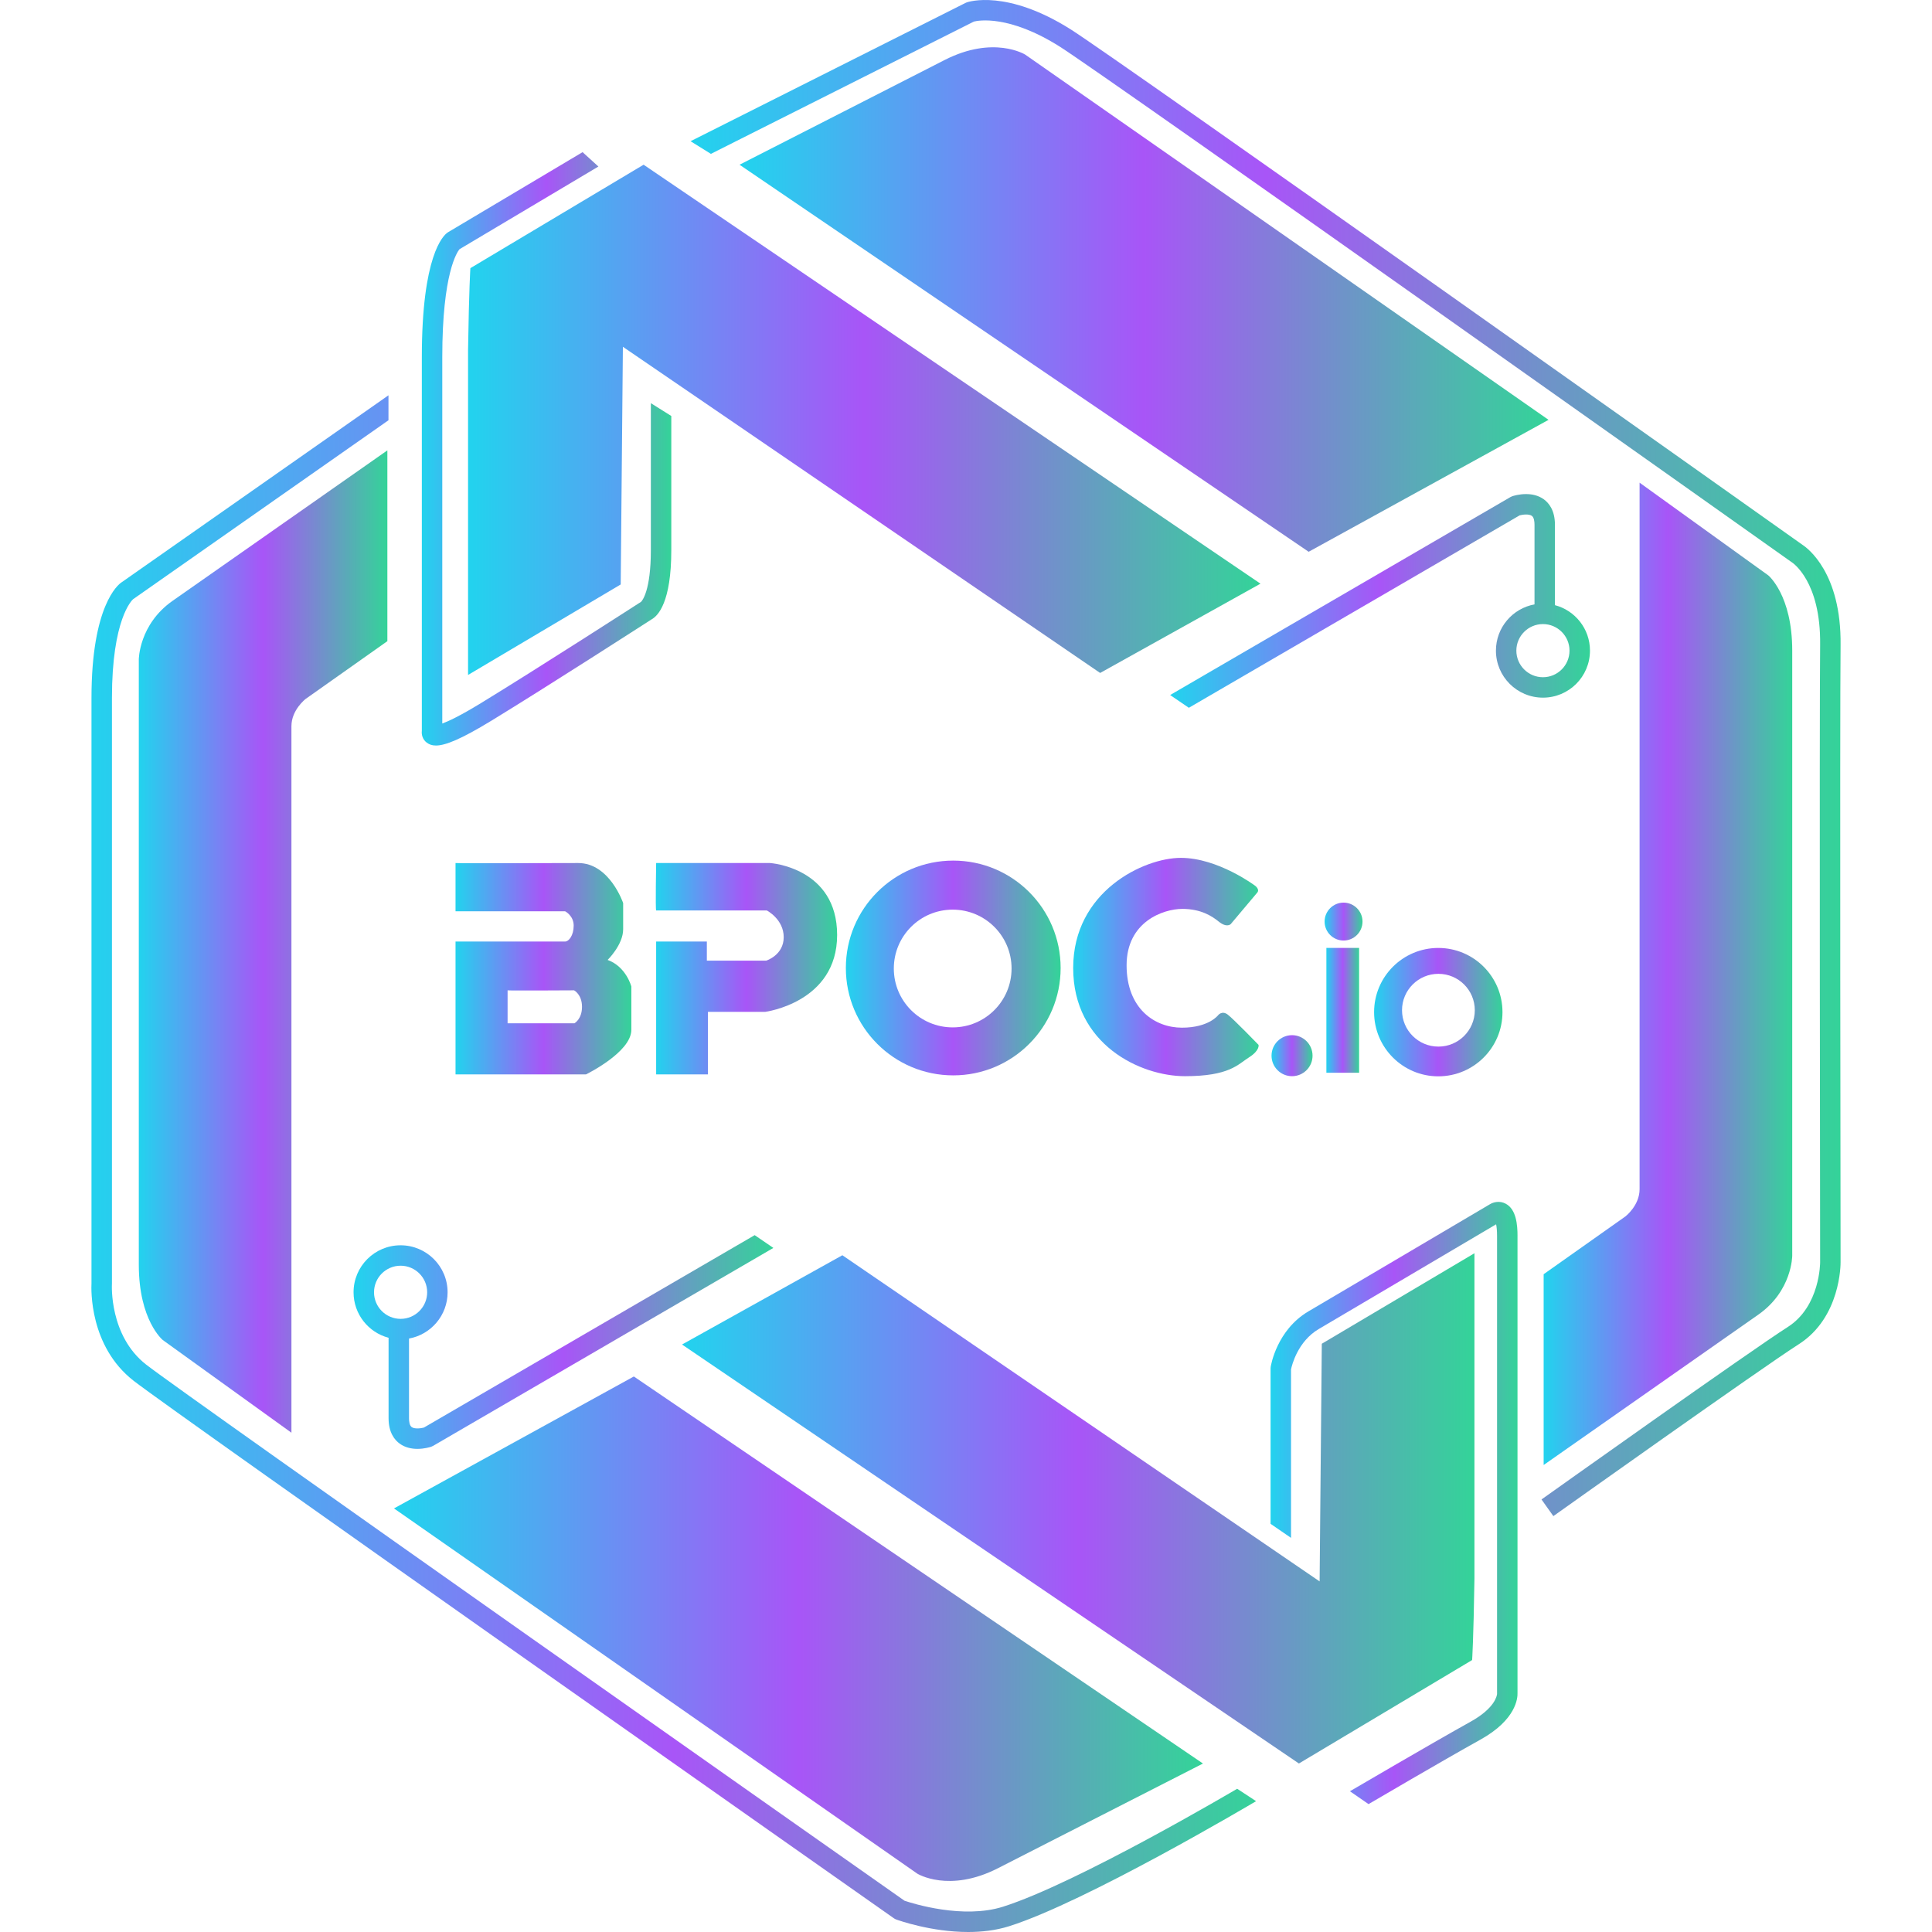
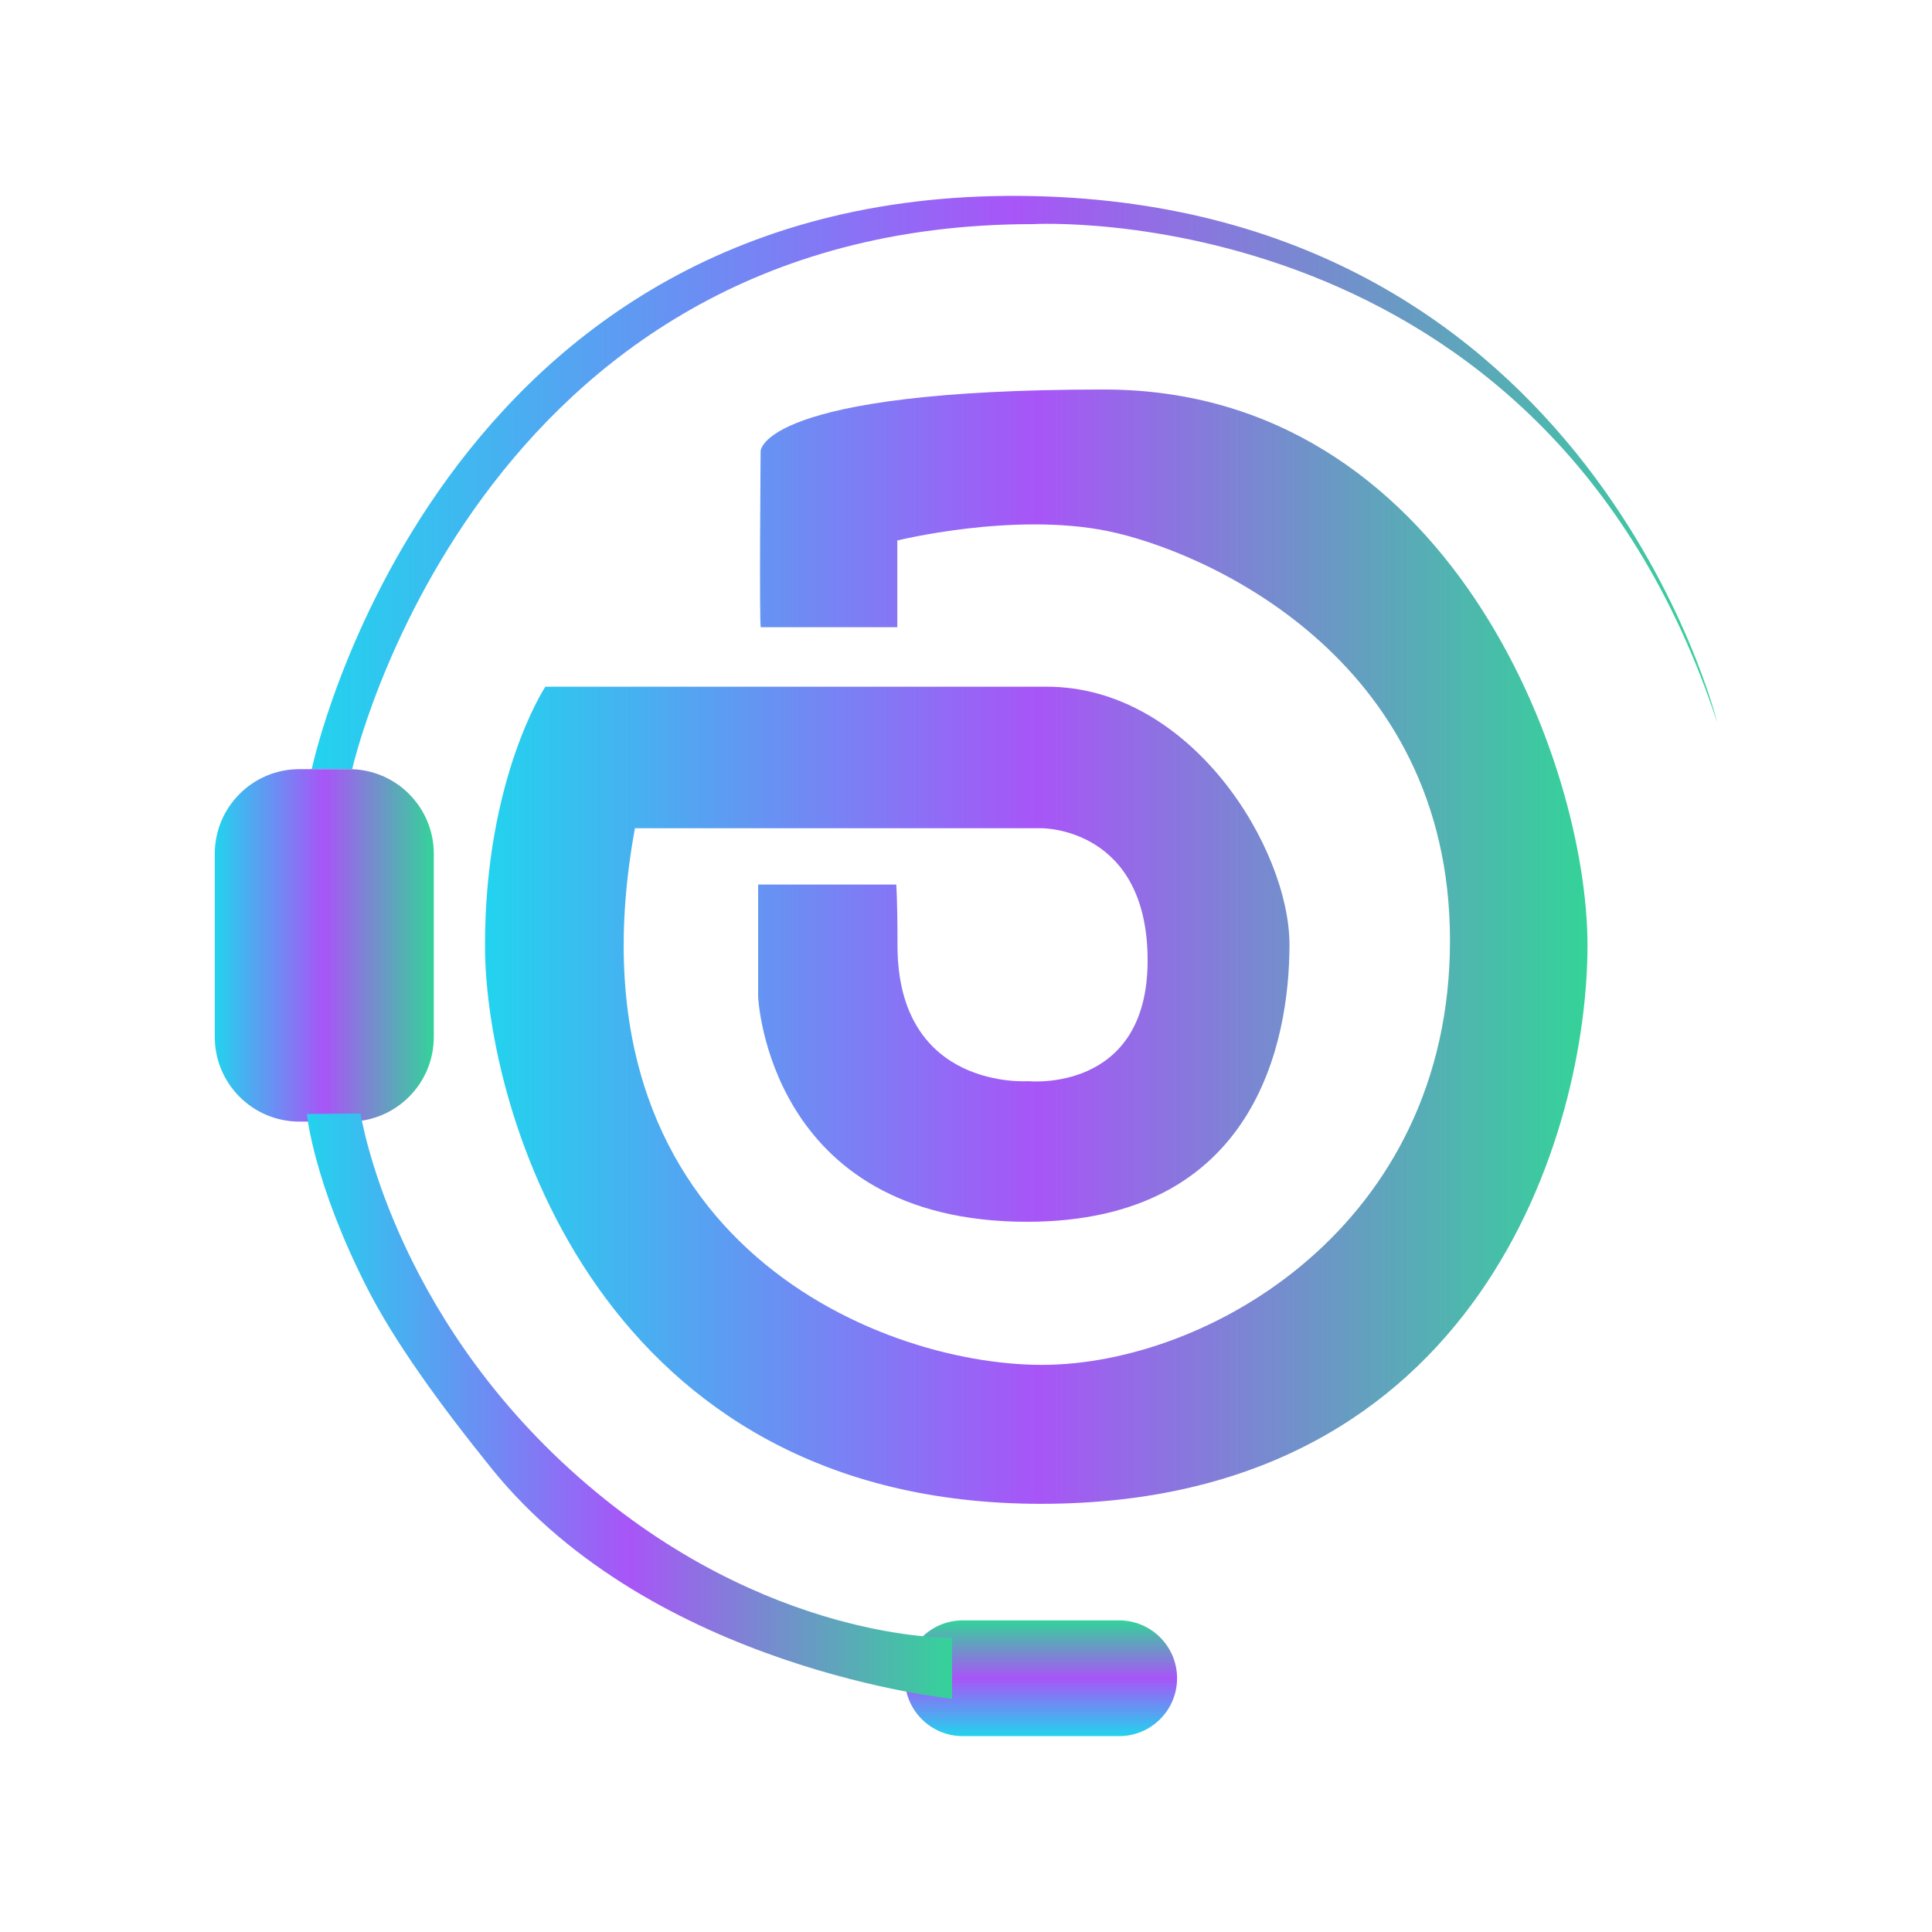
- <svg xmlns="http://www.w3.org/2000/svg" width="32" height="32" viewBox="0 0 855.66 945.08">
+ <svg xmlns="http://www.w3.org/2000/svg" width="32" height="32" viewBox="0 0 1242.1 1223.6">
  <defs>
    <linearGradient id="faviconGradient" x1="0%" y1="0%" x2="100%" y2="0%">
      <stop offset="0%" stop-color="#22d3ee" />
      <stop offset="50%" stop-color="#a855f7" />
      <stop offset="100%" stop-color="#34d399" />
    </linearGradient>
  </defs>
  <g>
-     <path fill="url(#faviconGradient)" d="M259.99,169.64l233.46,159.55,78.43-43.67L270.12,80.57l-84.73,50.6s-.68,9.66-1.14,40.07v158.93l74.67-44.27,1.07-116.27Z" />
-     <path fill="url(#faviconGradient)" d="M600.81,773.58l-233.46-159.55-78.43,43.67,301.76,204.95,84.73-50.6s.68-9.66,1.14-40.07v-158.93l-74.67,44.27-1.07,116.27Z" />
-     <path fill="url(#faviconGradient)" d="M23.19,322.71v296c0,27.2,11.73,36.8,11.73,36.8l62.93,45.33v-345.6c0-8,6.93-13.33,6.93-13.33l40-28.27v-93.33s-90.04,63.06-105.07,73.6c-16.53,11.6-16.53,28.8-16.53,28.8Z" />
-     <path fill="url(#faviconGradient)" d="M820.26,281.44l-62.93-45.33v345.6c0,8-6.93,13.33-6.93,13.33l-40,28.27v93.33s90.04-63.06,105.07-73.6c16.53-11.6,16.53-28.8,16.53-28.8v-296c0-27.2-11.73-36.8-11.73-36.8Z" />
-     <path fill="url(#faviconGradient)" d="M712.79,205.37L456.79,26.71s-15.47-9.6-39.47,2.67c-24,12.27-100.27,51.2-100.27,51.2l278.4,189.33,117.33-64.53Z" />
-     <path fill="url(#faviconGradient)" d="M148.01,737.87l256,178.67s15.47,9.6,39.47-2.67c24-12.27,100.27-51.2,100.27-51.2l-278.4-189.33-117.33,64.53Z" />
-     <path fill="url(#faviconGradient)" d="M264.12,503.77v-21.2s-2.5-9.7-11.6-13c0,0,7.6-7.4,7.6-15v-12.8s-6.6-19.6-22-19.6c-9.2,0-60.2.2-60,0v23.6h53.6s4.2,2.13,4.2,7-2.4,7.8-4.2,7.8h-53.6v65h63.8s22.2-10.8,22.2-21.8ZM236.26,500.57h-32.67v-16.13c-.2.2,32.53,0,32.53,0,0,0,3.87,2,3.87,8.07s-3.73,8.07-3.73,8.07Z" />
-     <path fill="url(#faviconGradient)" d="M276.26,460.57v65h25.33v-30.6h28s35.2-4.53,35.2-37.6-32.8-35.2-32.8-35.2h-55.73s-.4,22.8,0,23.2h54.13s8.27,4.27,8.27,13.07-8.53,11.47-8.53,11.47h-29.07v-9.33h-24.8Z" />
-     <path fill="url(#faviconGradient)" d="M369.06,473.51c0,29.01,23.52,52.53,52.53,52.53s52.53-23.52,52.53-52.53-23.52-52.53-52.53-52.53-52.53,23.52-52.53,52.53ZM450.12,473.77c0,15.91-12.89,28.8-28.8,28.8s-28.8-12.89-28.8-28.8,12.89-28.8,28.8-28.8,28.8,12.89,28.8,28.8Z" />
-     <path fill="url(#faviconGradient)" d="M658.86,463.71c-17.34,0-31.4,14.06-31.4,31.4s14.06,31.4,31.4,31.4,31.4-14.06,31.4-31.4-14.06-31.4-31.4-31.4ZM658.92,511.97c-9.83,0-17.8-7.97-17.8-17.8s7.97-17.8,17.8-17.8,17.8,7.97,17.8,17.8-7.97,17.8-17.8,17.8Z" />
-     <circle fill="url(#faviconGradient)" cx="587.32" cy="516.41" r="10.03" />
-     <circle fill="url(#faviconGradient)" cx="612.52" cy="450.81" r="9.27" />
-     <path fill="url(#faviconGradient)" d="M604.12,524.77h16v-61.07h-16c0-.2,0,61.07,0,61.07Z" />
-     <path fill="url(#faviconGradient)" d="M533.59,444.6c9.2,0,14.63,3.58,17.87,6.21,3.98,3.23,5.87,1.23,5.87,1.23l12.8-15.2c1.73-1.73-.93-3.6-.93-3.6,0,0-18.13-13.6-36.27-13.6s-52.67,16.4-52.67,53.87,32.93,52.93,54.67,52.93,25.87-5.73,31.33-9.2,4.67-6.13,4.67-6.13c0,0-12.27-12.67-15.07-14.8-2.8-2.13-4.67.27-4.67.27,0,0-4.53,6.13-17.73,6.13s-27.07-9.2-27.07-30.53,18-27.57,27.2-27.57Z" />
-     <path fill="url(#faviconGradient)" d="M164.03,363.25c1.15.89,2.54,1.44,4.5,1.44,4.6,0,12.29-3.08,27.13-12.14,27.55-16.83,74.65-47.18,78.28-49.52,3.27-1.75,9.73-8.46,9.73-33.94v-65.6l-10-6.27v71.87c0,19.92-4.25,24.77-4.78,25.3-.05.03-.1.06-.16.1-.5.32-49.88,32.17-78.3,49.53-10.18,6.22-15.81,8.82-18.79,9.91v-179.24c0-41.16,7.34-51.48,8.43-52.79l67.94-40.44-7.74-7.03-65.79,39.16c-.1.06-.19.12-.29.19-2.1,1.45-12.55,11.21-12.55,60.91v182.78c-.23,1.93.38,4.25,2.38,5.79Z" />
-     <path fill="url(#faviconGradient)" d="M445.94,932.71c-19.53,6.17-44.12-1.55-48.19-2.93-16.11-11.32-351.14-246.81-370.96-262.25-18.12-14.12-16.77-39.08-16.75-39.32,0-.11.01-.23.01-.34v-286.4c0-38.58,9.78-47.86,10.35-48.36l124.92-87.53v-12.21L14.64,284.94c-1.49,1.01-14.6,11.2-14.6,56.54v286.25c-.15,2.81-1.1,30.79,20.59,47.69,20.4,15.89,357.59,252.87,371.93,262.95.36.25.75.45,1.16.6.91.33,16.98,6.11,35.16,6.11,6.62,0,13.52-.76,20.06-2.83,37.35-11.81,117.56-59.25,120.79-61.17l-9.25-6.07c-.78.46-78.3,46.24-114.56,57.7ZM20.32,293.17l.06-.04c-.08.06-.12.08-.06.04Z" />
-     <path fill="url(#faviconGradient)" d="M855.65,617.34c0-2.67-.4-267.43,0-301.8.41-35.44-16.3-47.51-18.61-49.01-15.06-10.69-335.13-237.68-357.85-252.07-31.36-19.87-50.22-13.57-51.01-13.29-.2.07-.39.15-.58.25l-134.5,67.66,9.94,6.19L431.69,10.55c2.05-.52,17.16-3.49,42.15,12.35,22.56,14.29,354.17,249.48,357.52,251.85.11.08.16.12.28.18.59.37,14.37,9.45,14.01,40.48-.4,34.43,0,299.26,0,301.98,0,.22.05,21.61-15.82,31.73-18.3,11.67-116.31,81.41-120.48,84.37l5.8,8.15c1.02-.72,101.97-72.55,120.06-84.09,20.51-13.08,20.46-39.17,20.44-40.22Z" />
-     <path fill="url(#faviconGradient)" d="M697.62,604.61c0-5.45-.6-13.01-5.76-15.78-2.94-1.58-6.03-.83-7.86.32-2.72,1.6-75.37,44.5-88.69,52.35-15.42,9.09-18.32,26.39-18.43,27.13-.04.26-.06.52-.06.78v76l10,6.87v-82.4c.44-2.1,3.29-13.7,13.57-19.76,12.25-7.22,74.74-44.12,86.76-51.22.24,1.12.46,2.92.46,5.71v223.6c0,.29-.03.24,0,.42-.08.89-1.03,6.96-13.01,13.61-17.87,9.92-58.6,33.77-58.96,33.99l9.1,6.29c.37-.22,36.96-21.68,54.72-31.54,17.65-9.8,18.26-20.48,18.15-22.92v-223.46Z" />
-     <path fill="url(#faviconGradient)" d="M333.51,610.38l-9.05-6.18-161.83,94.14c-1.59.42-4.58.74-5.94-.24-1.09-.78-1.32-2.79-1.32-4.34v-38.98c10.73-1.95,18.87-11.33,18.87-22.62,0-12.7-10.3-23-23-23s-23,10.3-23,23c0,10.67,7.27,19.65,17.13,22.24v39.36c0,7.05,2.98,10.67,5.48,12.46,2.73,1.96,5.89,2.53,8.65,2.53,3.43,0,6.22-.88,6.73-1.05.32-.11.63-.25.92-.42l166.4-96.8-.05-.09ZM138.25,632.15c0-7.17,5.83-13,13-13s13,5.83,13,13-5.83,13-13,13-13-5.83-13-13Z" />
-     <path fill="url(#faviconGradient)" d="M715.92,296.04v-39.36c0-7.05-2.98-10.67-5.48-12.46-2.73-1.96-5.89-2.53-8.65-2.53-3.43,0-6.22.88-6.73,1.05-.32.11-.63.25-.92.42l-166.4,96.8.05.09,9.05,6.18,161.83-94.14c1.59-.42,4.58-.74,5.94.24,1.09.78,1.32,2.79,1.32,4.34v38.98c-10.73,1.95-18.87,11.33-18.87,22.62,0,12.7,10.3,23,23,23s23-10.3,23-23c0-10.67-7.27-19.65-17.13-22.24ZM710.05,331.28c-7.17,0-13-5.83-13-13s5.83-13,13-13,13,5.83,13,13-5.83,13-13,13Z" />
+     <path fill="url(#faviconGradient)" d="M226.42,485.24s78.8-350.4,437.6-350.4c0,0,328.4-19.2,440,320.4,0,0-80.4-330-438.8-338.4-385.52-9.04-464.8,368.4-464.8,368.4" />
+     <rect fill="url(#faviconGradient)" x="138.09" y="485.24" width="140.8" height="226.6" rx="54.4" ry="54.4" />
+     <rect fill="url(#faviconGradient)" x="632.05" y="982.21" width="74.4" height="175.02" rx="37.2" ry="37.2" transform="translate(-400.48 1738.97) rotate(-90)" />
+     <path fill="url(#faviconGradient)" d="M231.82,706.64s19.47,127.47,140.27,233.87,240,103.2,240,103.2v39.2s-192-19.2-296-148c-34.31-42.49-62.89-82.41-80-116-34.76-68.23-38.8-112-38.8-112l34.53-.27Z" />
+     <path fill="url(#faviconGradient)" d="M489.15,393.97h87.73v-55.73s74.13-18.4,134.93-6.13,220.4,80.13,220.4,263.33-155.2,272.8-262.4,272.8-309.6-83.4-261.6-345h261.6s68-.6,68,85-76.8,77.6-76.8,77.6c0,0-84,6.2-84-87.3,0-29.5-.8-39.1-.8-39.1h-88.8v72s6,144.8,172.8,144.8c147.2,0,168.8-116.35,168.8-178.17s-63.2-165.83-156-165.83h-322.4s-38.8,58.47-38.8,166.3,74.45,359.03,357.43,359.03,351.37-240.47,351.37-359.03-90-357.37-310.8-357.37-220.8,39.6-220.8,39.6c0,0-.93,113.2.13,113.2Z" />
  </g>
</svg>
